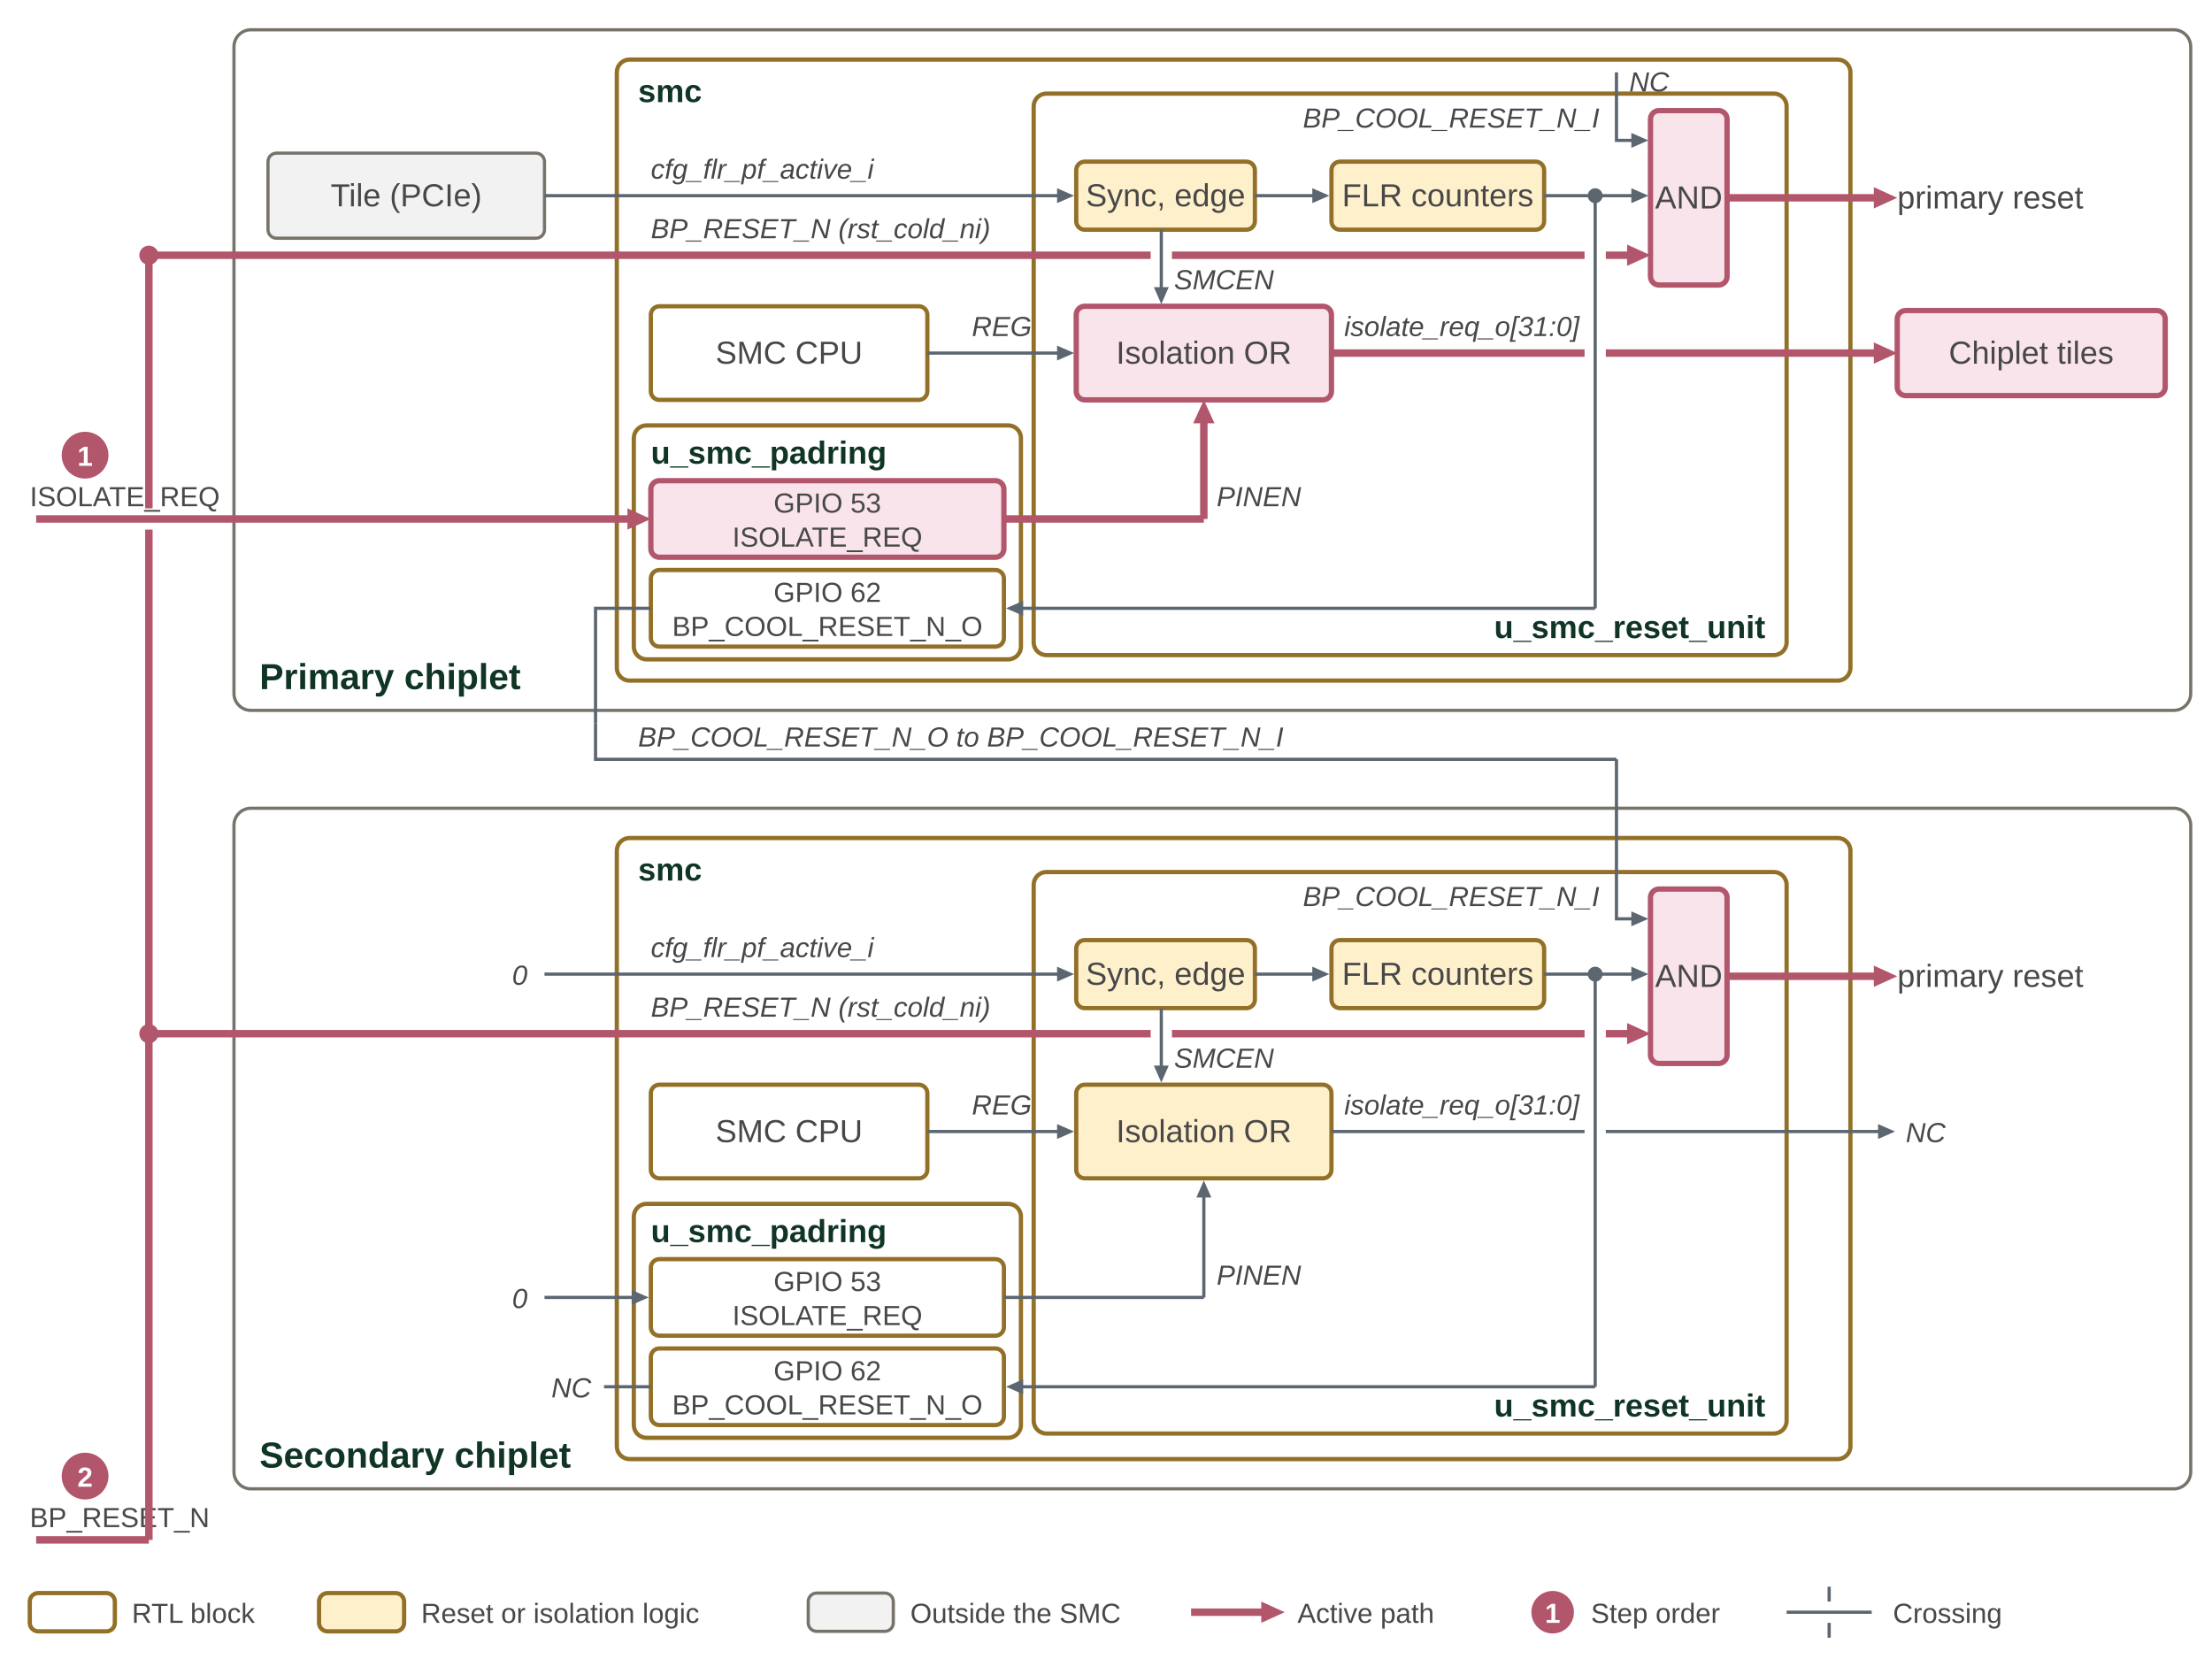
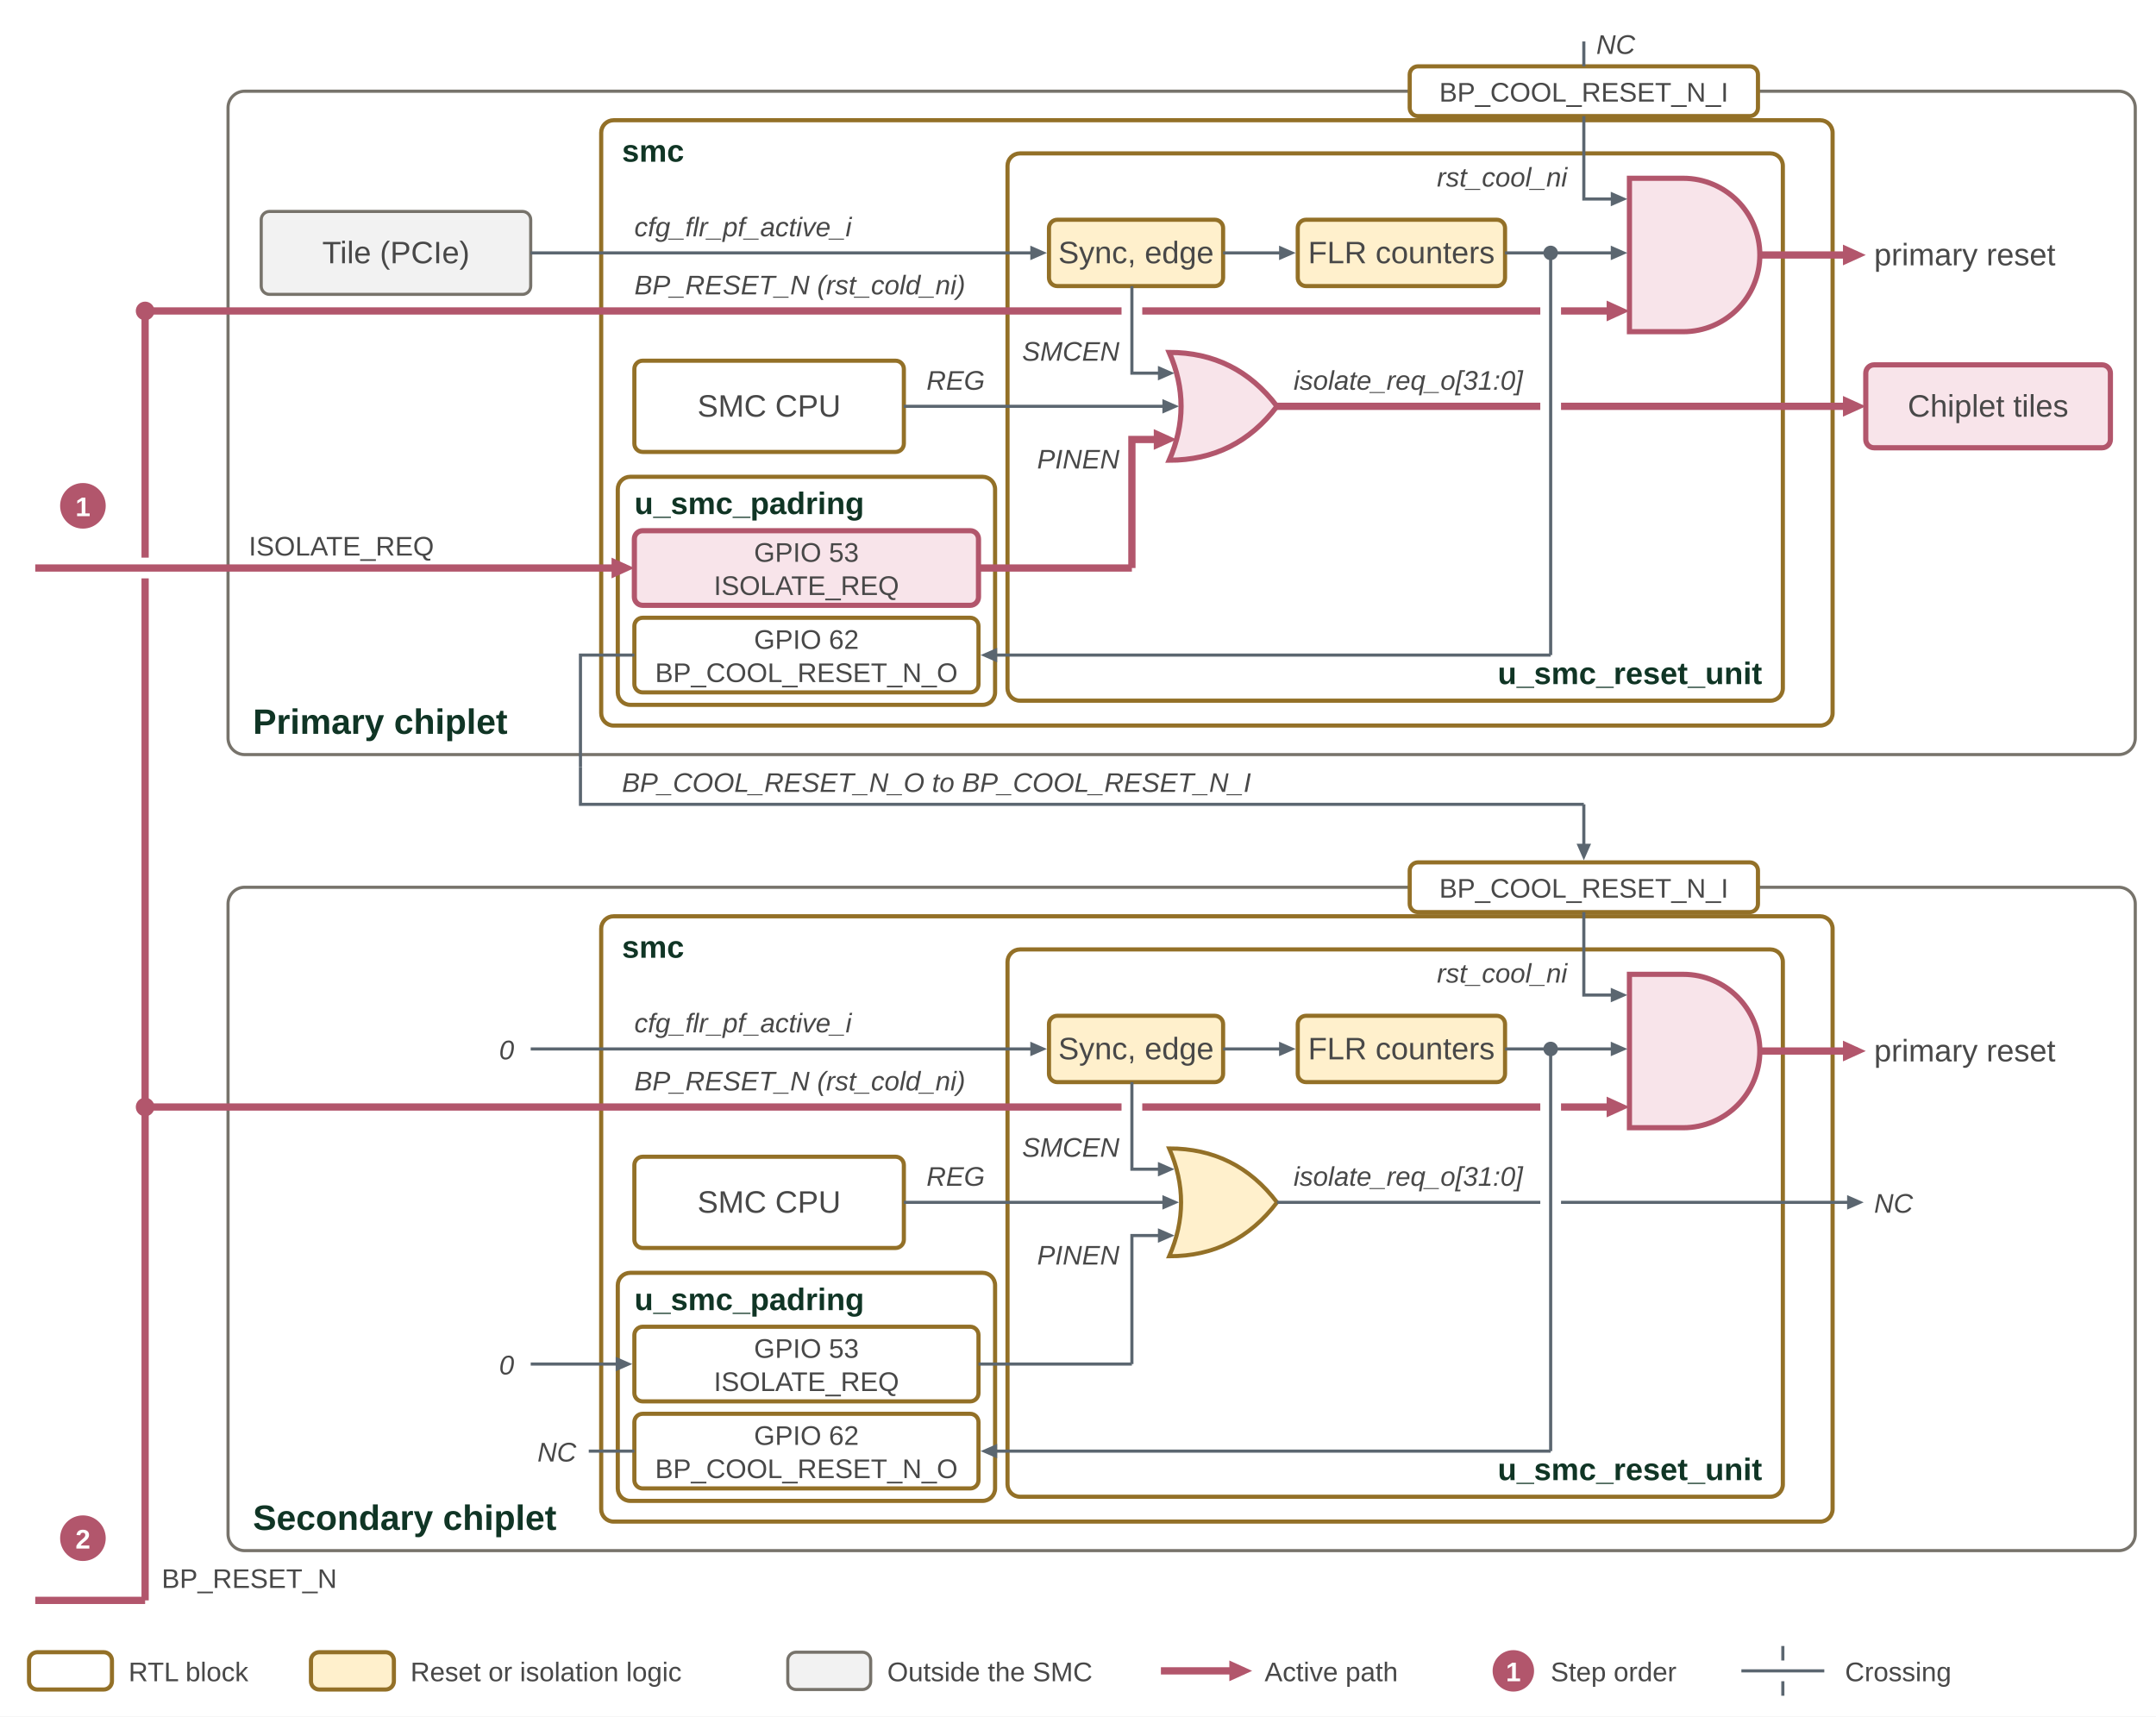
- <svg xmlns="http://www.w3.org/2000/svg" width="1040" height="780" viewBox="0 0 1040 780" role="img" aria-labelledby="title desc">
+ <svg xmlns="http://www.w3.org/2000/svg" width="1040" height="828" viewBox="0 0 1040 828" role="img" aria-labelledby="title desc">
  <defs>
    <marker id="ae" markerUnits="userSpaceOnUse" markerWidth="10" markerHeight="9" refX="7" refY="4.5" orient="auto">
      <path d="M0,0 L10,4.5 L0,9 Z" fill="#103525" />
    </marker>
    <marker id="as" markerUnits="userSpaceOnUse" markerWidth="10" markerHeight="9" refX="3" refY="4.5" orient="auto">
      <path d="M10,0 L0,4.5 L10,9 Z" fill="#103525" />
    </marker>
    <marker id="ge" markerUnits="userSpaceOnUse" markerWidth="8" markerHeight="7" refX="5" refY="3.5" orient="auto">
      <path d="M0,0 L8,3.5 L0,7 Z" fill="#5b6670" />
    </marker>
    <marker id="gs" markerUnits="userSpaceOnUse" markerWidth="8" markerHeight="7" refX="3" refY="3.5" orient="auto">
      <path d="M8,0 L0,3.5 L8,7 Z" fill="#5b6670" />
    </marker>
    <marker id="je" markerUnits="userSpaceOnUse" markerWidth="8" markerHeight="7" refX="5" refY="3.5" orient="auto">
      <path d="M0,0 L8,3.5 L0,7 Z" fill="#42759b" />
    </marker>
    <marker id="js" markerUnits="userSpaceOnUse" markerWidth="8" markerHeight="7" refX="3" refY="3.5" orient="auto">
      <path d="M8,0 L0,3.5 L8,7 Z" fill="#42759b" />
    </marker>
    <marker id="m-smu" markerUnits="userSpaceOnUse" markerWidth="8" markerHeight="7" refX="5" refY="3.5" orient="auto">
      <path d="M0,0 L8,3.5 L0,7 Z" fill="#103525" />
    </marker>
    <marker id="m-ref" markerUnits="userSpaceOnUse" markerWidth="8" markerHeight="7" refX="5" refY="3.5" orient="auto">
      <path d="M0,0 L8,3.5 L0,7 Z" fill="#2f7f79" />
    </marker>
    <marker id="m-per" markerUnits="userSpaceOnUse" markerWidth="8" markerHeight="7" refX="5" refY="3.5" orient="auto">
      <path d="M0,0 L8,3.5 L0,7 Z" fill="#937027" />
    </marker>
    <marker id="m-tel" markerUnits="userSpaceOnUse" markerWidth="8" markerHeight="7" refX="5" refY="3.5" orient="auto">
      <path d="M0,0 L8,3.5 L0,7 Z" fill="#664488" />
    </marker>
    <marker id="m-wdt" markerUnits="userSpaceOnUse" markerWidth="8" markerHeight="7" refX="5" refY="3.5" orient="auto">
      <path d="M0,0 L8,3.5 L0,7 Z" fill="#77736b" />
    </marker>
    <marker id="m-rosc" markerUnits="userSpaceOnUse" markerWidth="8" markerHeight="7" refX="5" refY="3.5" orient="auto">
      <path d="M0,0 L8,3.5 L0,7 Z" fill="#336633" />
    </marker>
    <marker id="m-jtag" markerUnits="userSpaceOnUse" markerWidth="8" markerHeight="7" refX="5" refY="3.5" orient="auto">
      <path d="M0,0 L8,3.5 L0,7 Z" fill="#42759b" />
    </marker>
    <marker id="m-spi" markerUnits="userSpaceOnUse" markerWidth="8" markerHeight="7" refX="5" refY="3.5" orient="auto">
      <path d="M0,0 L8,3.5 L0,7 Z" fill="#5b6670" />
    </marker>
    <marker id="m-slate" markerUnits="userSpaceOnUse" markerWidth="8" markerHeight="7" refX="5" refY="3.5" orient="auto">
      <path d="M0,0 L8,3.5 L0,7 Z" fill="#5b6670" />
    </marker>
    <marker id="m-pg" markerUnits="userSpaceOnUse" markerWidth="8" markerHeight="7" refX="5" refY="3.5" orient="auto">
      <path d="M0,0 L8,3.5 L0,7 Z" fill="#336633" />
    </marker>
    <marker id="m-hl" markerUnits="userSpaceOnUse" markerWidth="11" markerHeight="10" refX="7" refY="5" orient="auto">
      <path d="M0,0 L11,5 L0,10 Z" fill="#b2566c" />
    </marker>
    <style>
text { font-family: Arial, sans-serif; font-size: 15px; fill: #484848; }
.t { fill: #484848; }
.b { font-size: 17px; font-weight: bold; fill: #103525; }
.bs { font-size: 15px; font-weight: bold; fill: #103525; }
.h { font-size: 22px; font-weight: bold; fill: #103525; }
.s { font-size: 13px; fill: #484848; }
.si { font-size: 13px; font-style: italic; fill: #484848; }
.pmt { font-size: 12px; font-weight: bold; fill: #ffffff; }
.pst { font-size: 12px; font-weight: bold; fill: #103525; }
.pjt { font-size: 12px; font-weight: bold; fill: #1d4b6e; }
.pct { font-size: 12px; font-weight: bold; fill: #1f5c57; }
.pm { fill: #103525; stroke: #103525; stroke-width: 1.2; }
.ps { fill: #ffffff; stroke: #103525; stroke-width: 1.2; }
.pj { fill: #e8f3ff; stroke: #42759b; stroke-width: 1.2; }
.pc { fill: #d9f0ee; stroke: #2f7f79; stroke-width: 1.2; }
.smu { fill: #ffffff; stroke: #77736b; stroke-width: 1.5; }
.network { fill: #e8f0e8; stroke: #336633; stroke-width: 2; }
.fabric { fill: #fff0cc; stroke: #937027; stroke-width: 2; }
.core { fill: #ffffff; stroke: #937027; stroke-width: 2; }
.future { fill: #ffffff; stroke: #937027; stroke-width: 2; }
.nostroke { stroke: none; }
.fut { fill: none; stroke-dasharray: 7 5; }
.opt { stroke-dasharray: 7 5; }
.hatch { fill: none; stroke: #103525; stroke-opacity: 0.16; stroke-width: 1.2; }
.external { fill: #f2f2f2; stroke: #77736b; stroke-width: 1.5; }
.axi { fill: none; stroke: #103525; stroke-width: 2.5; marker-start: url(#as); marker-end: url(#ae); }
.axio { fill: none; stroke: #103525; stroke-width: 2.5; stroke-dasharray: 8 5; marker-start: url(#as); marker-end: url(#ae); }
.sig { fill: none; stroke: #5b6670; stroke-width: 1.5; marker-start: url(#gs); marker-end: url(#ge); }
.sigo { fill: none; stroke: #5b6670; stroke-width: 1.5; marker-end: url(#ge); }
.jtag { fill: none; stroke: #42759b; stroke-width: 1.8; marker-end: url(#je); }
.jtagb { fill: none; stroke: #42759b; stroke-width: 1.8; marker-start: url(#js); marker-end: url(#je); }
.sigplain { fill: none; stroke: #5b6670; stroke-width: 1.5; }
.n-smu { fill: none; stroke: #103525; stroke-width: 2.5; }
.a-smu { fill: none; stroke: #103525; stroke-width: 2.5; marker-end: url(#m-smu); }
.n-ref { fill: none; stroke: #2f7f79; stroke-width: 1.8; }
.a-ref { fill: none; stroke: #2f7f79; stroke-width: 1.8; marker-end: url(#m-ref); }
.n-per { fill: none; stroke: #937027; stroke-width: 1.8; }
.a-per { fill: none; stroke: #937027; stroke-width: 1.8; marker-end: url(#m-per); }
.n-tel { fill: none; stroke: #664488; stroke-width: 1.8; }
.a-tel { fill: none; stroke: #664488; stroke-width: 1.8; marker-end: url(#m-tel); }
.n-wdt { fill: none; stroke: #77736b; stroke-width: 1.8; }
.a-wdt { fill: none; stroke: #77736b; stroke-width: 1.8; marker-end: url(#m-wdt); }
.n-rosc { fill: none; stroke: #336633; stroke-width: 1.8; }
.a-rosc { fill: none; stroke: #336633; stroke-width: 1.8; marker-end: url(#m-rosc); }
.n-jtag { fill: none; stroke: #42759b; stroke-width: 1.8; }
.a-jtag { fill: none; stroke: #42759b; stroke-width: 1.8; marker-end: url(#m-jtag); }
.n-spi { fill: none; stroke: #5b6670; stroke-width: 1.8; }
.a-spi { fill: none; stroke: #5b6670; stroke-width: 1.8; marker-end: url(#m-spi); }
.n-slate { fill: none; stroke: #5b6670; stroke-width: 1.8; }
.a-slate { fill: none; stroke: #5b6670; stroke-width: 1.8; marker-end: url(#m-slate); }
.n-pg { fill: none; stroke: #336633; stroke-width: 1.8; }
.a-pg { fill: none; stroke: #336633; stroke-width: 1.8; marker-end: url(#m-pg); }
.hl { fill: none; stroke: #b2566c; stroke-width: 3.5; marker-end: url(#m-hl); }
.hln { fill: none; stroke: #b2566c; stroke-width: 3.5; }
.hlbox { fill: #f8e4ea; stroke: #b2566c; stroke-width: 2.5; }
.hlx { fill: #f8e4ea; stroke: #b2566c; stroke-width: 2.5; }
.stept { font-size: 13px; font-weight: bold; fill: #ffffff; }
.nc { font-size: 13px; font-style: italic; fill: #484848; }
</style>
  </defs>
-   <rect width="1040" height="780" fill="#ffffff" />
-   <rect class="smu" x="110" y="14" width="920" height="320" rx="8" />
-   <text class="b" x="122" y="324" text-anchor="start">Primary chiplet</text>
-   <rect class="core" x="290" y="28" width="580" height="292" rx="6" />
-   <text class="bs" x="300" y="48" text-anchor="start">smc</text>
-   <rect class="core" x="486" y="44" width="354" height="264" rx="6" />
-   <text class="bs" x="830" y="300" text-anchor="end">u_smc_reset_unit</text>
-   <rect class="external" x="126" y="72" width="130" height="40" rx="4" />
-   <text class="t" x="191" y="97" text-anchor="middle">Tile (PCIe)</text>
-   <path class="sigo" d="M256,92 L502,92" />
-   <text class="si" x="306" y="84" text-anchor="start">cfg_flr_pf_active_i</text>
-   <rect class="fabric" x="506" y="76" width="84" height="32" rx="4" />
-   <text class="t" x="548" y="97" text-anchor="middle">Sync, edge</text>
-   <rect class="fabric" x="626" y="76" width="100" height="32" rx="4" />
-   <text class="t" x="676" y="97" text-anchor="middle">FLR counters</text>
-   <path class="sigo" d="M590,92 L622,92" />
-   <rect class="hlbox" x="776" y="52" width="36" height="82" rx="4" />
-   <text class="t" x="794" y="98" text-anchor="middle">AND</text>
-   <path class="sigplain" d="M726,92 L750,92" />
-   <path class="sigo" d="M750,92 L772,92" />
-   <circle cx="750" cy="92" r="3.5" fill="#5b6670" />
-   <path class="hl" d="M812,93 L888,93" />
-   <text class="t" x="892" y="98" text-anchor="start">primary reset</text>
-   <text class="si" x="752" y="60" text-anchor="end">BP_COOL_RESET_N_I</text>
-   <text class="nc" x="766" y="43" text-anchor="start">NC</text>
-   <path class="sigo" d="M760,34 L760,66 L772,66" />
-   <path class="hl" d="M70,120 L541,120 M551,120 L745,120 M755,120 L772,120" />
-   <text class="si" x="306" y="112" text-anchor="start">BP_RESET_N (rst_cold_ni)</text>
-   <circle cx="70" cy="120" r="4.5" fill="#b2566c" />
-   <rect class="core" x="306" y="144" width="130" height="44" rx="4" />
-   <text class="t" x="371" y="171" text-anchor="middle">SMC CPU</text>
-   <rect class="hlbox" x="506" y="144" width="120" height="44" rx="4" />
-   <text class="t" x="566" y="171" text-anchor="middle">Isolation OR</text>
-   <path class="sigo" d="M436,166 L502,166" />
-   <text class="si" x="471" y="158" text-anchor="middle">REG</text>
-   <path class="sigo" d="M546,108 L546,140" />
-   <text class="si" x="552" y="136" text-anchor="start">SMCEN</text>
-   <path class="hl" d="M626,166 L745,166 M755,166 L888,166" />
-   <text class="si" x="632" y="158" text-anchor="start">isolate_req_o[31:0]</text>
-   <rect class="hlbox" x="892" y="146" width="126" height="40" rx="4" />
-   <text class="t" x="955" y="171" text-anchor="middle">Chiplet tiles</text>
-   <rect class="core" x="298" y="200" width="182" height="110" rx="6" />
-   <text class="bs" x="306" y="218" text-anchor="start">u_smc_padring</text>
-   <rect class="hlbox" x="306" y="226" width="166" height="36" rx="4" />
-   <text class="s" x="389" y="241" text-anchor="middle">GPIO 53</text>
-   <text class="s" x="389" y="257" text-anchor="middle">ISOLATE_REQ</text>
-   <rect class="core" x="306" y="268" width="166" height="36" rx="4" />
-   <text class="s" x="389" y="283" text-anchor="middle">GPIO 62</text>
-   <text class="s" x="389" y="299" text-anchor="middle">BP_COOL_RESET_N_O</text>
-   <path class="hln" d="M472,244 L566,244" />
-   <path class="hl" d="M566,244 L566,192" />
-   <text class="si" x="572" y="238" text-anchor="start">PINEN</text>
-   <path class="sigplain" d="M750,92 L750,286" />
-   <path class="sigo" d="M750,286 L476,286" />
-   <path class="hl" d="M17,244 L302,244" />
-   <text class="s" x="14" y="238" text-anchor="start">ISOLATE_REQ</text>
-   <path class="sigplain" d="M306,286 L280,286 L280,340" />
-   <rect class="smu" x="110" y="380" width="920" height="320" rx="8" />
-   <text class="b" x="122" y="690" text-anchor="start">Secondary chiplet</text>
-   <rect class="core" x="290" y="394" width="580" height="292" rx="6" />
-   <text class="bs" x="300" y="414" text-anchor="start">smc</text>
-   <rect class="core" x="486" y="410" width="354" height="264" rx="6" />
-   <text class="bs" x="830" y="666" text-anchor="end">u_smc_reset_unit</text>
-   <text class="nc" x="248" y="463" text-anchor="end">0</text>
-   <path class="sigo" d="M256,458 L502,458" />
-   <text class="si" x="306" y="450" text-anchor="start">cfg_flr_pf_active_i</text>
-   <rect class="fabric" x="506" y="442" width="84" height="32" rx="4" />
-   <text class="t" x="548" y="463" text-anchor="middle">Sync, edge</text>
-   <rect class="fabric" x="626" y="442" width="100" height="32" rx="4" />
-   <text class="t" x="676" y="463" text-anchor="middle">FLR counters</text>
-   <path class="sigo" d="M590,458 L622,458" />
-   <rect class="hlbox" x="776" y="418" width="36" height="82" rx="4" />
-   <text class="t" x="794" y="464" text-anchor="middle">AND</text>
-   <path class="sigplain" d="M726,458 L750,458" />
-   <path class="sigo" d="M750,458 L772,458" />
-   <circle cx="750" cy="458" r="3.5" fill="#5b6670" />
-   <path class="hl" d="M812,459 L888,459" />
-   <text class="t" x="892" y="464" text-anchor="start">primary reset</text>
-   <text class="si" x="752" y="426" text-anchor="end">BP_COOL_RESET_N_I</text>
-   <path class="hl" d="M70,486 L541,486 M551,486 L745,486 M755,486 L772,486" />
-   <text class="si" x="306" y="478" text-anchor="start">BP_RESET_N (rst_cold_ni)</text>
-   <circle cx="70" cy="486" r="4.5" fill="#b2566c" />
-   <rect class="core" x="306" y="510" width="130" height="44" rx="4" />
-   <text class="t" x="371" y="537" text-anchor="middle">SMC CPU</text>
-   <rect class="fabric" x="506" y="510" width="120" height="44" rx="4" />
-   <text class="t" x="566" y="537" text-anchor="middle">Isolation OR</text>
-   <path class="sigo" d="M436,532 L502,532" />
-   <text class="si" x="471" y="524" text-anchor="middle">REG</text>
-   <path class="sigo" d="M546,474 L546,506" />
-   <text class="si" x="552" y="502" text-anchor="start">SMCEN</text>
-   <path class="sigo" d="M626,532 L745,532 M755,532 L888,532" />
-   <text class="si" x="632" y="524" text-anchor="start">isolate_req_o[31:0]</text>
-   <text class="nc" x="896" y="537" text-anchor="start">NC</text>
-   <rect class="core" x="298" y="566" width="182" height="110" rx="6" />
-   <text class="bs" x="306" y="584" text-anchor="start">u_smc_padring</text>
-   <rect class="core" x="306" y="592" width="166" height="36" rx="4" />
-   <text class="s" x="389" y="607" text-anchor="middle">GPIO 53</text>
-   <text class="s" x="389" y="623" text-anchor="middle">ISOLATE_REQ</text>
-   <rect class="core" x="306" y="634" width="166" height="36" rx="4" />
-   <text class="s" x="389" y="649" text-anchor="middle">GPIO 62</text>
-   <text class="s" x="389" y="665" text-anchor="middle">BP_COOL_RESET_N_O</text>
-   <path class="sigplain" d="M472,610 L566,610" />
-   <path class="sigo" d="M566,610 L566,558" />
-   <text class="si" x="572" y="604" text-anchor="start">PINEN</text>
-   <path class="sigplain" d="M750,458 L750,652" />
-   <path class="sigo" d="M750,652 L476,652" />
-   <text class="nc" x="248" y="615" text-anchor="end">0</text>
-   <path class="sigo" d="M256,610 L302,610" />
-   <path class="sigplain" d="M306,652 L284,652" />
-   <text class="nc" x="278" y="657" text-anchor="end">NC</text>
-   <path class="sigplain" d="M280,340 L280,357 L760,357" />
-   <path class="sigo" d="M760,357 L760,432 L772,432" />
-   <text class="si" x="300" y="351" text-anchor="start">BP_COOL_RESET_N_O to BP_COOL_RESET_N_I</text>
-   <text class="s" x="14" y="718" text-anchor="start">BP_RESET_N</text>
-   <path class="hln" d="M17,724 L70,724" />
-   <path class="hln" d="M70,120 L70,239 M70,249 L70,724" />
-   <circle cx="40" cy="214" r="11" fill="#b2566c" />
-   <text class="stept" x="40" y="219" text-anchor="middle">1</text>
-   <circle cx="40" cy="694" r="11" fill="#b2566c" />
-   <text class="stept" x="40" y="699" text-anchor="middle">2</text>
-   <rect class="core" x="14" y="749" width="40" height="18" rx="4" />
-   <text class="s" x="62" y="763" text-anchor="start">RTL block</text>
-   <rect class="fabric" x="150" y="749" width="40" height="18" rx="4" />
-   <text class="s" x="198" y="763" text-anchor="start">Reset or isolation logic</text>
-   <rect class="external" x="380" y="749" width="40" height="18" rx="4" />
-   <text class="s" x="428" y="763" text-anchor="start">Outside the SMC</text>
-   <path class="hl" d="M560,758 L600,758" />
-   <text class="s" x="610" y="763" text-anchor="start">Active path</text>
-   <circle cx="730" cy="758" r="10" fill="#b2566c" />
-   <text class="stept" x="730" y="763" text-anchor="middle">1</text>
-   <text class="s" x="748" y="763" text-anchor="start">Step order</text>
-   <path class="sigplain" d="M840,758 L880,758 M860,746 L860,753 M860,763 L860,770" />
-   <text class="s" x="890" y="763" text-anchor="start">Crossing</text>
+   <rect width="1040" height="828" fill="#ffffff" />
+   <rect class="smu" x="110" y="44" width="920" height="320" rx="8" />
+   <text class="b" x="122" y="354" text-anchor="start">Primary chiplet</text>
+   <rect class="core" x="290" y="58" width="594" height="292" rx="6" />
+   <text class="bs" x="300" y="78" text-anchor="start">smc</text>
+   <rect class="core" x="486" y="74" width="374" height="264" rx="6" />
+   <text class="bs" x="850" y="330" text-anchor="end">u_smc_reset_unit</text>
+   <rect class="external" x="126" y="102" width="130" height="40" rx="4" />
+   <text class="t" x="191" y="127" text-anchor="middle">Tile (PCIe)</text>
+   <path class="sigo" d="M256,122 L502,122" />
+   <text class="si" x="306" y="114" text-anchor="start">cfg_flr_pf_active_i</text>
+   <rect class="fabric" x="506" y="106" width="84" height="32" rx="4" />
+   <text class="t" x="548" y="127" text-anchor="middle">Sync, edge</text>
+   <rect class="fabric" x="626" y="106" width="100" height="32" rx="4" />
+   <text class="t" x="676" y="127" text-anchor="middle">FLR counters</text>
+   <path class="sigo" d="M590,122 L622,122" />
+   <path class="hlbox" d="M786,86 L811.9,86 A37,37 0 0 1 811.9,160 L786,160 Z" />
+   <path class="sigplain" d="M726,122 L748,122" />
+   <path class="sigo" d="M748,122 L782,122" />
+   <circle cx="748" cy="122" r="3.5" fill="#5b6670" />
+   <path class="hl" d="M848.9,123 L896,123" />
+   <text class="t" x="904" y="128" text-anchor="start">primary reset</text>
+   <rect class="core" x="680" y="32" width="168" height="24" rx="4" />
+   <text class="s" x="764" y="49" text-anchor="middle">BP_COOL_RESET_N_I</text>
+   <text class="si" x="756" y="90" text-anchor="end">rst_cool_ni</text>
+   <path class="sigo" d="M764,56 L764,96 L782,96" />
+   <path class="sigplain" d="M764,32 L764,20" />
+   <text class="nc" x="770" y="26" text-anchor="start">NC</text>
+   <path class="hl" d="M70,150 L541,150 M551,150 L743,150 M753,150 L782,150" />
+   <text class="si" x="306" y="142" text-anchor="start">BP_RESET_N (rst_cold_ni)</text>
+   <circle cx="70" cy="150" r="4.5" fill="#b2566c" />
+   <rect class="core" x="306" y="174" width="130" height="44" rx="4" />
+   <text class="t" x="371" y="201" text-anchor="middle">SMC CPU</text>
+   <path class="hlbox" d="M564,170 Q575.44,196 564,222 Q596.24,222 616,196 Q596.24,170 564,170 Z" />
+   <path class="sigo" d="M436,196 L565.72,196" />
+   <text class="si" x="461" y="188" text-anchor="middle">REG</text>
+   <path class="sigo" d="M546,138 L546,180 L563.554,180" />
+   <text class="si" x="540" y="174" text-anchor="end">SMCEN</text>
+   <path class="hl" d="M616,196 L743,196 M753,196 L896,196" />
+   <text class="si" x="624" y="188" text-anchor="start">isolate_req_o[31:0]</text>
+   <rect class="hlbox" x="900" y="176" width="118" height="40" rx="4" />
+   <text class="t" x="959" y="201" text-anchor="middle">Chiplet tiles</text>
+   <rect class="core" x="298" y="230" width="182" height="110" rx="6" />
+   <text class="bs" x="306" y="248" text-anchor="start">u_smc_padring</text>
+   <rect class="hlbox" x="306" y="256" width="166" height="36" rx="4" />
+   <text class="s" x="389" y="271" text-anchor="middle">GPIO 53</text>
+   <text class="s" x="389" y="287" text-anchor="middle">ISOLATE_REQ</text>
+   <rect class="core" x="306" y="298" width="166" height="36" rx="4" />
+   <text class="s" x="389" y="313" text-anchor="middle">GPIO 62</text>
+   <text class="s" x="389" y="329" text-anchor="middle">BP_COOL_RESET_N_O</text>
+   <path class="hln" d="M472,274 L546,274" />
+   <path class="hl" d="M546,274 L546,212 L563.554,212" />
+   <text class="si" x="540" y="226" text-anchor="end">PINEN</text>
+   <path class="sigplain" d="M748,122 L748,316" />
+   <path class="sigo" d="M748,316 L476,316" />
+   <path class="hl" d="M17,274 L302,274" />
+   <text class="s" x="120" y="268" text-anchor="start">ISOLATE_REQ</text>
+   <path class="sigplain" d="M306,316 L280,316 L280,370" />
+   <rect class="smu" x="110" y="428" width="920" height="320" rx="8" />
+   <text class="b" x="122" y="738" text-anchor="start">Secondary chiplet</text>
+   <rect class="core" x="290" y="442" width="594" height="292" rx="6" />
+   <text class="bs" x="300" y="462" text-anchor="start">smc</text>
+   <rect class="core" x="486" y="458" width="374" height="264" rx="6" />
+   <text class="bs" x="850" y="714" text-anchor="end">u_smc_reset_unit</text>
+   <text class="nc" x="248" y="511" text-anchor="end">0</text>
+   <path class="sigo" d="M256,506 L502,506" />
+   <text class="si" x="306" y="498" text-anchor="start">cfg_flr_pf_active_i</text>
+   <rect class="fabric" x="506" y="490" width="84" height="32" rx="4" />
+   <text class="t" x="548" y="511" text-anchor="middle">Sync, edge</text>
+   <rect class="fabric" x="626" y="490" width="100" height="32" rx="4" />
+   <text class="t" x="676" y="511" text-anchor="middle">FLR counters</text>
+   <path class="sigo" d="M590,506 L622,506" />
+   <path class="hlbox" d="M786,470 L811.9,470 A37,37 0 0 1 811.9,544 L786,544 Z" />
+   <path class="sigplain" d="M726,506 L748,506" />
+   <path class="sigo" d="M748,506 L782,506" />
+   <circle cx="748" cy="506" r="3.5" fill="#5b6670" />
+   <path class="hl" d="M848.9,507 L896,507" />
+   <text class="t" x="904" y="512" text-anchor="start">primary reset</text>
+   <rect class="core" x="680" y="416" width="168" height="24" rx="4" />
+   <text class="s" x="764" y="433" text-anchor="middle">BP_COOL_RESET_N_I</text>
+   <text class="si" x="756" y="474" text-anchor="end">rst_cool_ni</text>
+   <path class="sigo" d="M764,440 L764,480 L782,480" />
+   <path class="hl" d="M70,534 L541,534 M551,534 L743,534 M753,534 L782,534" />
+   <text class="si" x="306" y="526" text-anchor="start">BP_RESET_N (rst_cold_ni)</text>
+   <circle cx="70" cy="534" r="4.5" fill="#b2566c" />
+   <rect class="core" x="306" y="558" width="130" height="44" rx="4" />
+   <text class="t" x="371" y="585" text-anchor="middle">SMC CPU</text>
+   <path class="fabric" d="M564,554 Q575.44,580 564,606 Q596.24,606 616,580 Q596.24,554 564,554 Z" />
+   <path class="sigo" d="M436,580 L565.72,580" />
+   <text class="si" x="461" y="572" text-anchor="middle">REG</text>
+   <path class="sigo" d="M546,522 L546,564 L563.554,564" />
+   <text class="si" x="540" y="558" text-anchor="end">SMCEN</text>
+   <path class="sigo" d="M616,580 L743,580 M753,580 L896,580" />
+   <text class="si" x="624" y="572" text-anchor="start">isolate_req_o[31:0]</text>
+   <text class="nc" x="904" y="585" text-anchor="start">NC</text>
+   <rect class="core" x="298" y="614" width="182" height="110" rx="6" />
+   <text class="bs" x="306" y="632" text-anchor="start">u_smc_padring</text>
+   <rect class="core" x="306" y="640" width="166" height="36" rx="4" />
+   <text class="s" x="389" y="655" text-anchor="middle">GPIO 53</text>
+   <text class="s" x="389" y="671" text-anchor="middle">ISOLATE_REQ</text>
+   <rect class="core" x="306" y="682" width="166" height="36" rx="4" />
+   <text class="s" x="389" y="697" text-anchor="middle">GPIO 62</text>
+   <text class="s" x="389" y="713" text-anchor="middle">BP_COOL_RESET_N_O</text>
+   <path class="sigplain" d="M472,658 L546,658" />
+   <path class="sigo" d="M546,658 L546,596 L563.554,596" />
+   <text class="si" x="540" y="610" text-anchor="end">PINEN</text>
+   <path class="sigplain" d="M748,506 L748,700" />
+   <path class="sigo" d="M748,700 L476,700" />
+   <text class="nc" x="248" y="663" text-anchor="end">0</text>
+   <path class="sigo" d="M256,658 L302,658" />
+   <path class="sigplain" d="M306,700 L284,700" />
+   <text class="nc" x="278" y="705" text-anchor="end">NC</text>
+   <path class="sigplain" d="M280,370 L280,388 L764,388" />
+   <path class="sigo" d="M764,388 L764,412" />
+   <text class="si" x="300" y="382" text-anchor="start">BP_COOL_RESET_N_O to BP_COOL_RESET_N_I</text>
+   <text class="s" x="78" y="766" text-anchor="start">BP_RESET_N</text>
+   <path class="hln" d="M17,772 L70,772" />
+   <path class="hln" d="M70,150 L70,269 M70,279 L70,772" />
+   <circle cx="40" cy="244" r="11" fill="#b2566c" />
+   <text class="stept" x="40" y="249" text-anchor="middle">1</text>
+   <circle cx="40" cy="742" r="11" fill="#b2566c" />
+   <text class="stept" x="40" y="747" text-anchor="middle">2</text>
+   <rect class="core" x="14" y="797" width="40" height="18" rx="4" />
+   <text class="s" x="62" y="811" text-anchor="start">RTL block</text>
+   <rect class="fabric" x="150" y="797" width="40" height="18" rx="4" />
+   <text class="s" x="198" y="811" text-anchor="start">Reset or isolation logic</text>
+   <rect class="external" x="380" y="797" width="40" height="18" rx="4" />
+   <text class="s" x="428" y="811" text-anchor="start">Outside the SMC</text>
+   <path class="hl" d="M560,806 L600,806" />
+   <text class="s" x="610" y="811" text-anchor="start">Active path</text>
+   <circle cx="730" cy="806" r="10" fill="#b2566c" />
+   <text class="stept" x="730" y="811" text-anchor="middle">1</text>
+   <text class="s" x="748" y="811" text-anchor="start">Step order</text>
+   <path class="sigplain" d="M840,806 L880,806 M860,794 L860,801 M860,811 L860,818" />
+   <text class="s" x="890" y="811" text-anchor="start">Crossing</text>
</svg>
